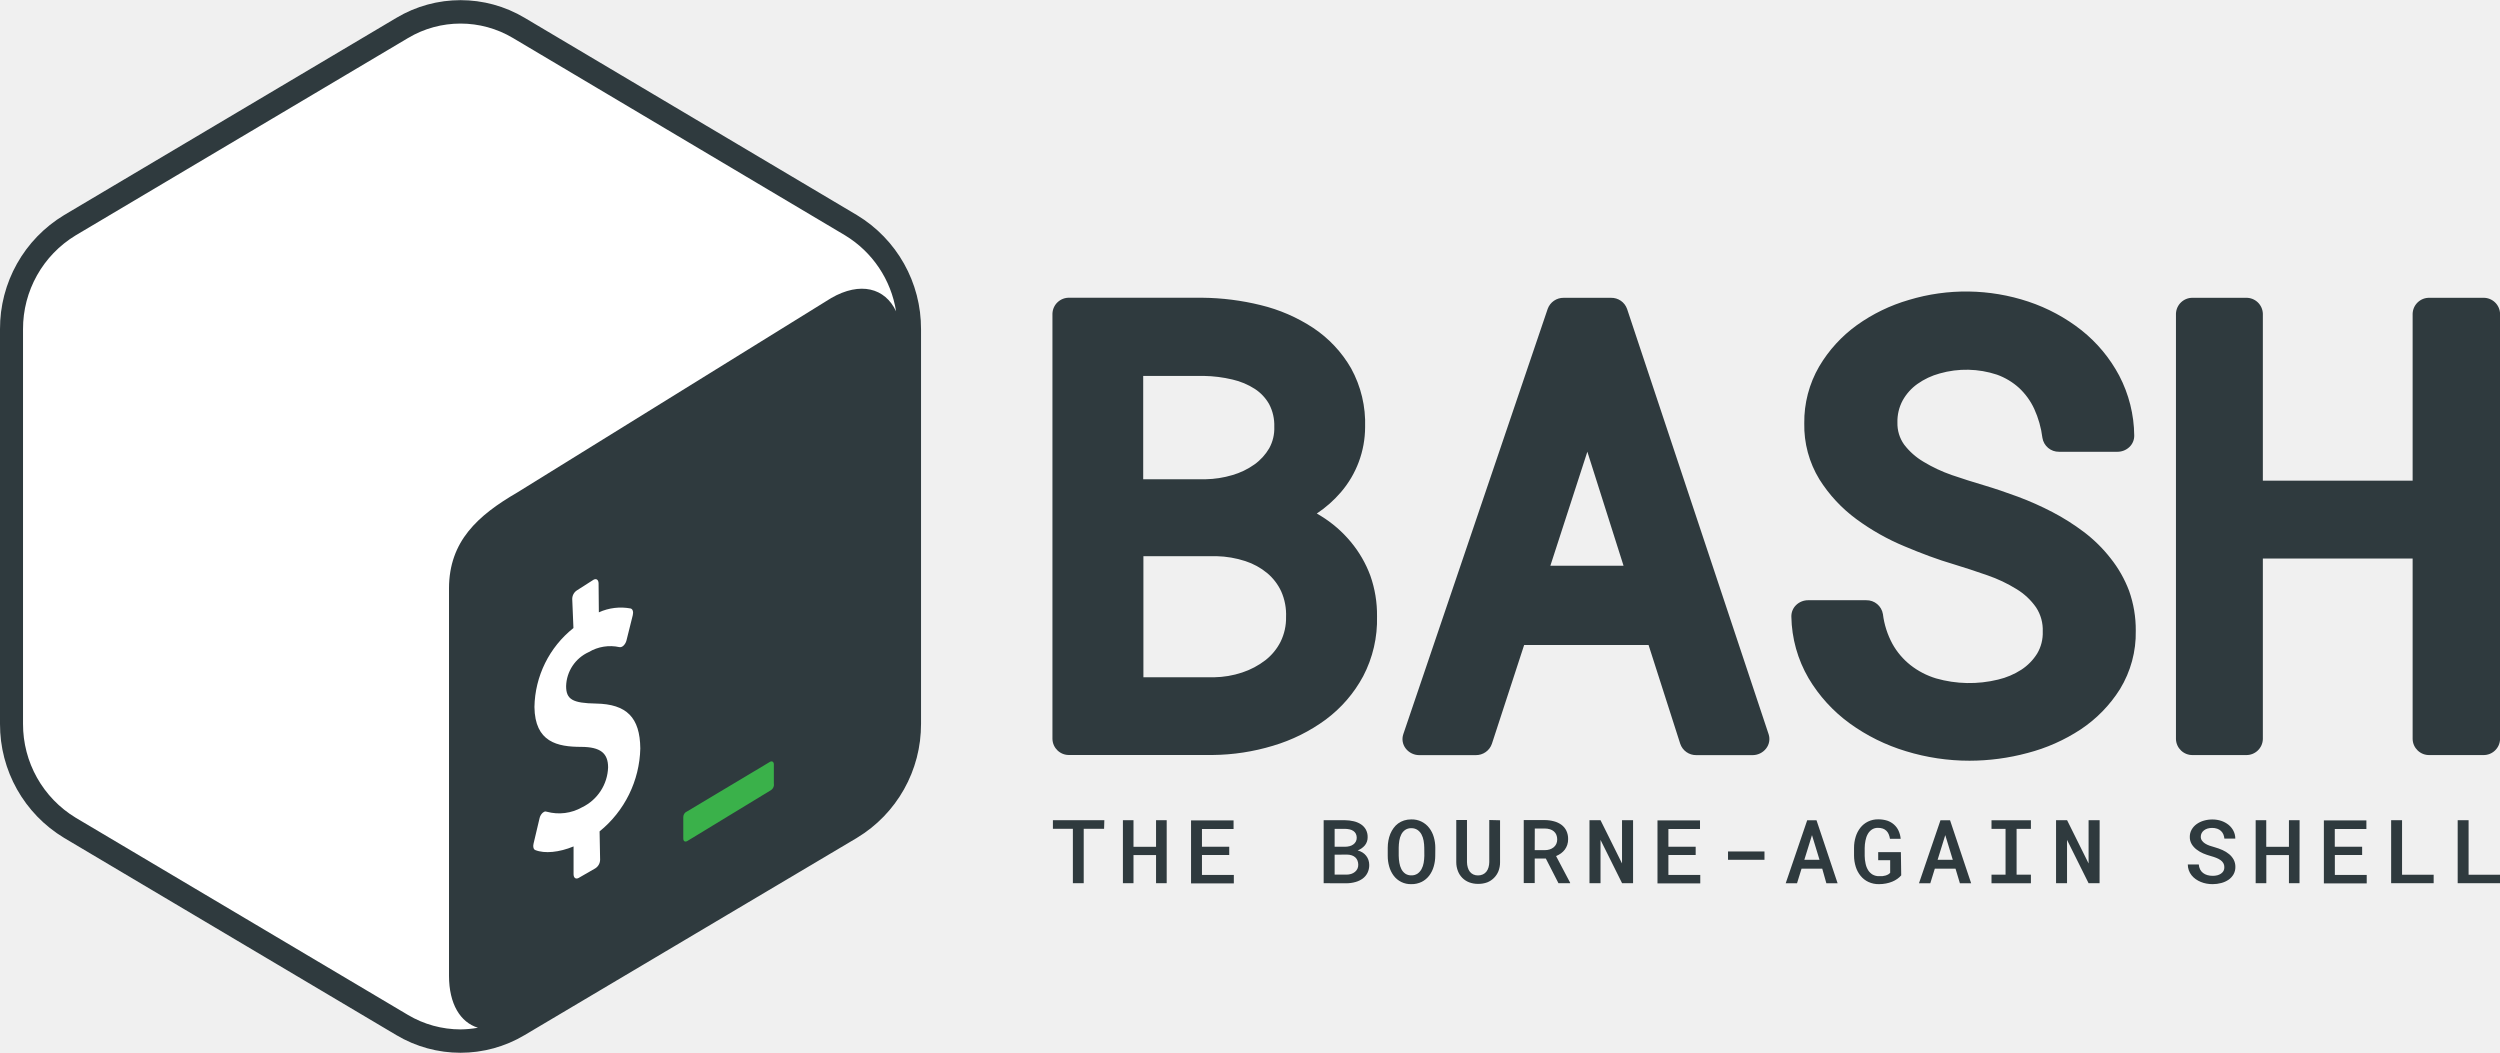
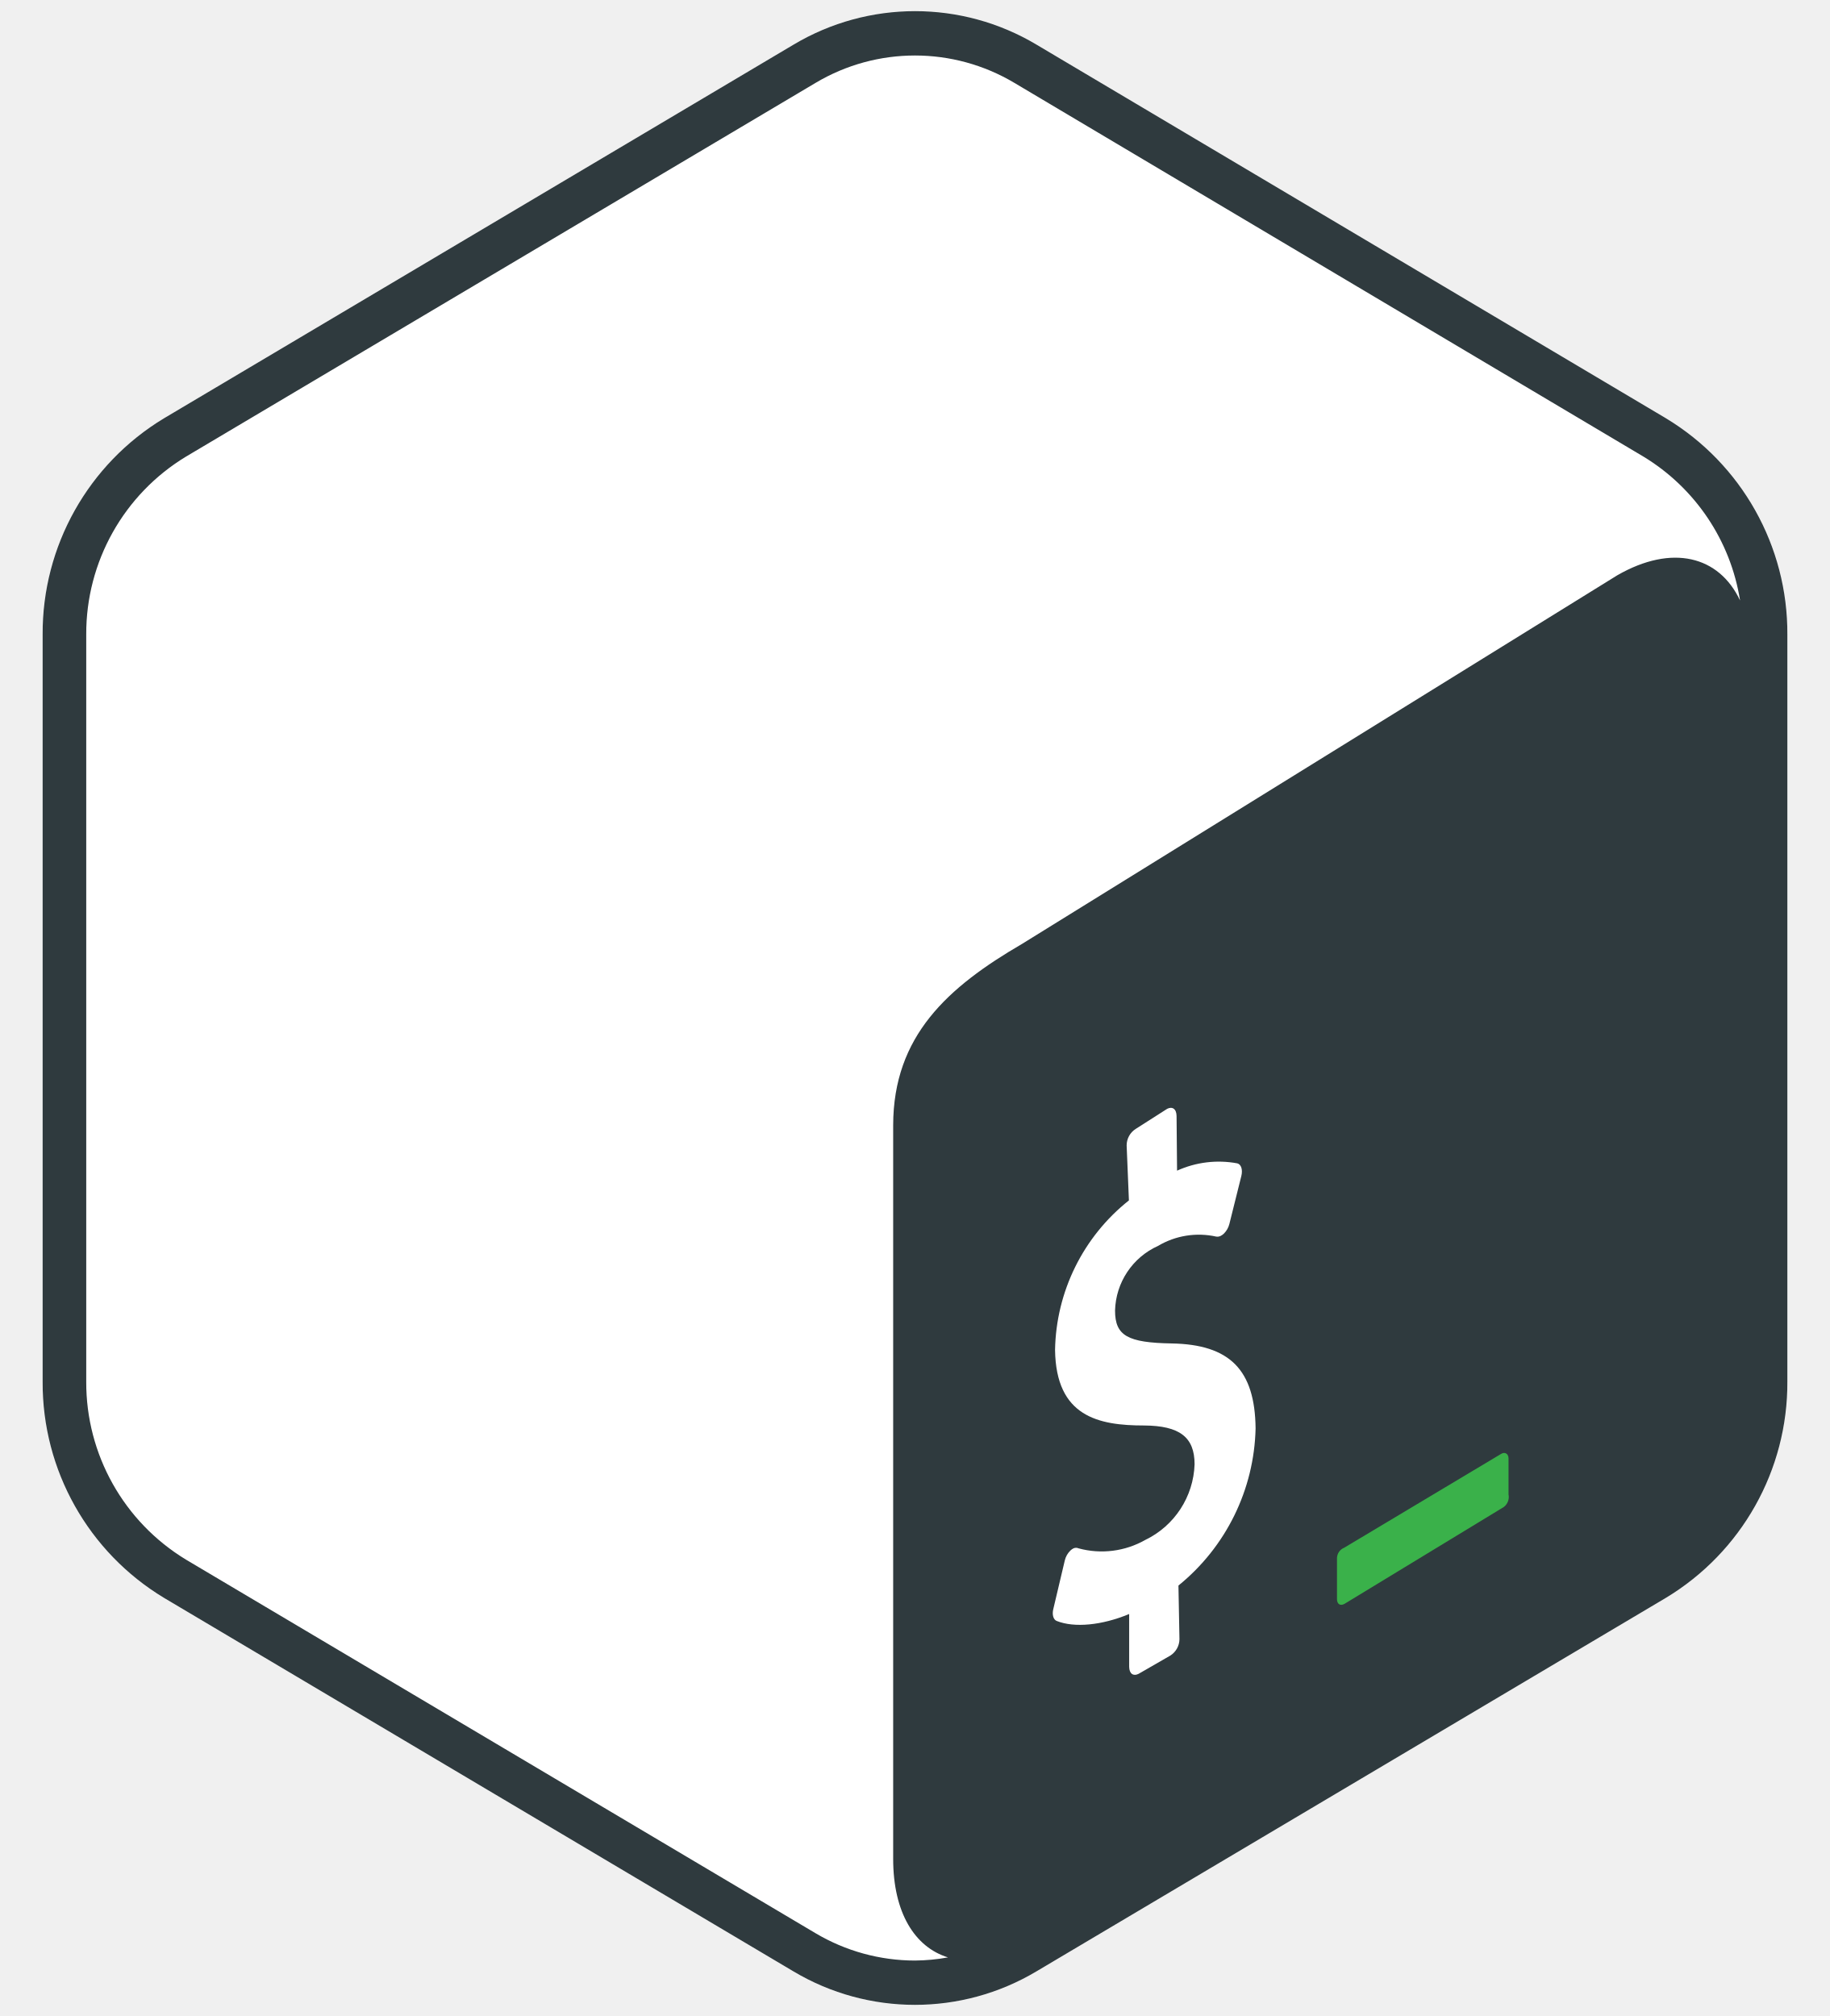
- <svg xmlns="http://www.w3.org/2000/svg" viewBox="0 0 375.72 158.2" width="2500" height="1053">
-   <defs>
-     <style>.cls-1{fill:#fff}.cls-2{fill:#2f3a3e}.cls-3{fill:#3ab14a}</style>
-   </defs>
-   <g id="Layer_2" data-name="Layer 2">
-     <g id="Layer_1-2" data-name="Layer 1">
-       <path class="cls-1" d="M128.79 32.3L78.85 2.65a18.81 18.81 0 0 0-19.27 0L9.63 32.3A19.92 19.92 0 0 0 0 49.46v59.29a19.92 19.92 0 0 0 9.63 17.15l49.94 29.64a18.82 18.82 0 0 0 19.27 0l49.94-29.64a19.92 19.92 0 0 0 9.64-17.16V49.46a19.92 19.92 0 0 0-9.63-17.16z" />
-       <path class="cls-2" d="M128.79 32.3L78.85 2.65a18.81 18.81 0 0 0-19.27 0L9.63 32.3A19.92 19.92 0 0 0 0 49.46v59.29a19.92 19.92 0 0 0 9.63 17.15l49.94 29.64a18.82 18.82 0 0 0 19.27 0l49.94-29.64a19.92 19.92 0 0 0 9.64-17.16V49.46a19.92 19.92 0 0 0-9.63-17.16zM61.32 152.51l-49.94-29.64a16.44 16.44 0 0 1-7.92-14.12V49.46a16.43 16.43 0 0 1 7.92-14.12L61.32 5.69a15.4 15.4 0 0 1 15.78 0L127 35.34a16.33 16.33 0 0 1 7.67 11.42c-1.66-3.53-5.39-4.5-9.74-2L77.72 74c-5.89 3.43-10.23 7.3-10.24 14.4v58.22c0 4.25 1.71 7 4.35 7.81a15.3 15.3 0 0 1-2.62.25 15.47 15.47 0 0 1-7.89-2.17z" />
-       <path class="cls-3" d="M115.7 114.48l-12.44 7.44a.91.91 0 0 0-.57.81V126c0 .4.27.56.6.37l12.63-7.68a1 1 0 0 0 .38-1v-2.87c-.01-.37-.3-.53-.6-.34z" />
-       <path class="cls-1" d="M89.22 87.09c.4-.2.73 0 .74.57L90 92a8 8 0 0 1 4.78-.58c.31.08.44.5.32 1l-.95 3.81a1.64 1.64 0 0 1-.43.76 1 1 0 0 1-.25.18.57.57 0 0 1-.37.06 6.34 6.34 0 0 0-4.61.74 5.79 5.79 0 0 0-3.41 5.13c0 2 1 2.55 4.49 2.61 4.61.08 6.61 2.09 6.66 6.74a16.53 16.53 0 0 1-6.12 12.47l.08 4.26a1.56 1.56 0 0 1-.73 1.3l-2.52 1.45c-.4.2-.73 0-.74-.56v-4.19c-2.16.9-4.35 1.11-5.75.55-.26-.1-.38-.49-.27-.94l.91-3.85a1.61 1.61 0 0 1 .45-.8 1 1 0 0 1 .24-.17.5.5 0 0 1 .41 0 7 7 0 0 0 5.29-.67 6.92 6.92 0 0 0 3.91-6c0-2.16-1.19-3.06-4-3.08-3.63 0-7-.7-7.07-6a15.5 15.5 0 0 1 5.86-11.86L86 90a1.55 1.55 0 0 1 .73-1.32z" />
-       <path class="cls-2" d="M203 81.4a18.21 18.21 0 0 0-4.46-3.87l-.64-.38a17.73 17.73 0 0 0 3.62-3.2 15.08 15.08 0 0 0 3.64-9.77 17.16 17.16 0 0 0-2.11-8.86 18.17 18.17 0 0 0-5.71-6.08 25.05 25.05 0 0 0-7.87-3.41 38 38 0 0 0-8.77-1.11h-20a2.47 2.47 0 0 0-2.53 2.4v63.92a2.47 2.47 0 0 0 2.53 2.4h21.54a32.31 32.31 0 0 0 9.08-1.39 25.71 25.71 0 0 0 7.92-3.93 19.78 19.78 0 0 0 5.63-6.52 18.36 18.36 0 0 0 2.08-9 17.7 17.7 0 0 0-1-6.1 17.32 17.32 0 0 0-2.95-5.1zm-12.25-14.06a7.85 7.85 0 0 1-2.23 2.44 11 11 0 0 1-3.33 1.6 15 15 0 0 1-4 .62h-9.38V56.47h9.11a20 20 0 0 1 4.3.54 10.53 10.53 0 0 1 3.38 1.42 6.62 6.62 0 0 1 2.13 2.27 6.81 6.81 0 0 1 .78 3.41 6.2 6.2 0 0 1-.76 3.23zm-18.91 16.22h11a15.08 15.08 0 0 1 4.32.74 10 10 0 0 1 3.28 1.8 7.94 7.94 0 0 1 2.11 2.75 8.63 8.63 0 0 1 .73 3.85 8.07 8.07 0 0 1-.83 3.73 8.21 8.21 0 0 1-2.27 2.76 11.71 11.71 0 0 1-3.49 1.85 14 14 0 0 1-4.23.72h-10.62zM244.53 46.4a2.51 2.51 0 0 0-2.41-1.67H235a2.52 2.52 0 0 0-2.4 1.66l-21.7 63.92a2.3 2.3 0 0 0 .36 2.15 2.57 2.57 0 0 0 2 1h8.54a2.52 2.52 0 0 0 2.41-1.69l4.85-14.86h18.7l4.76 14.85a2.51 2.51 0 0 0 2.42 1.7h8.49a2.57 2.57 0 0 0 2-1 2.31 2.31 0 0 0 .37-2.15zM244 85h-11l5.56-17.14zM317.19 83.87a21.63 21.63 0 0 0-4-3.94 33.83 33.83 0 0 0-4.74-3 46.11 46.11 0 0 0-5.19-2.31c-1.72-.64-3.47-1.23-5.21-1.75-1.48-.43-3.06-.94-4.71-1.5a22.29 22.29 0 0 1-4.26-2 10.1 10.1 0 0 1-2.92-2.59 5.45 5.45 0 0 1-1-3.28 6.67 6.67 0 0 1 .79-3.35 7.54 7.54 0 0 1 2.21-2.47 10.59 10.59 0 0 1 3.35-1.58 14.62 14.62 0 0 1 8.61.18 10 10 0 0 1 3.33 2 10.12 10.12 0 0 1 2.27 3.14 14.88 14.88 0 0 1 1.23 4.35 2.49 2.49 0 0 0 2.51 2.1h8.77a2.59 2.59 0 0 0 1.8-.72 2.34 2.34 0 0 0 .72-1.73 19.83 19.83 0 0 0-2.26-9 21.76 21.76 0 0 0-5.66-6.81 26.37 26.37 0 0 0-8-4.31 29.68 29.68 0 0 0-17.95-.25 25.72 25.72 0 0 0-7.8 3.78 20.5 20.5 0 0 0-5.68 6.22 16.59 16.59 0 0 0-2.24 8.55 15.56 15.56 0 0 0 2.27 8.41A21.9 21.9 0 0 0 279 78a34.51 34.51 0 0 0 7.23 4.08c2.52 1.06 5 2 7.47 2.72q2.4.73 5 1.64a21.76 21.76 0 0 1 4.35 2.06 9.74 9.74 0 0 1 2.95 2.76 6.16 6.16 0 0 1 1 3.63 6.06 6.06 0 0 1-.84 3.31 7.89 7.89 0 0 1-2.37 2.42 11.11 11.11 0 0 1-3.51 1.49 18.16 18.16 0 0 1-9.31-.18 11.69 11.69 0 0 1-3.85-2 10.69 10.69 0 0 1-2.71-3.19 12.67 12.67 0 0 1-1.43-4.47 2.49 2.49 0 0 0-2.51-2.09h-8.73a2.59 2.59 0 0 0-1.81.73 2.34 2.34 0 0 0-.71 1.74 19 19 0 0 0 2.59 9.26 22.72 22.72 0 0 0 6.18 6.78 28.34 28.34 0 0 0 8.45 4.18 32.55 32.55 0 0 0 9.55 1.43 33.72 33.72 0 0 0 8.72-1.16 26.7 26.7 0 0 0 8-3.55 20.11 20.11 0 0 0 5.91-6.07 16.18 16.18 0 0 0 2.36-8.74 17.51 17.51 0 0 0-1-6 18.1 18.1 0 0 0-2.79-4.91zM373.2 44.73h-8.08a2.47 2.47 0 0 0-2.53 2.4v25.08h-22.51V47.13a2.47 2.47 0 0 0-2.53-2.4h-8a2.47 2.47 0 0 0-2.53 2.4v63.92a2.47 2.47 0 0 0 2.53 2.4h8a2.47 2.47 0 0 0 2.53-2.4V83.91h22.51v27.14a2.47 2.47 0 0 0 2.53 2.4h8.08a2.47 2.47 0 0 0 2.53-2.4V47.13a2.47 2.47 0 0 0-2.53-2.4zM165.93 124.53h-3.06v8.18h-1.63v-8.18h-3v-1.29h7.73zM175.34 132.71h-1.6v-4.23h-3.39v4.23h-1.59v-9.47h1.59v4h3.39v-4h1.6zM184.74 128.47h-4.1v3h4.79v1.27H179v-9.47h6.39v1.29h-4.75v2.67h4.1zM198.93 132.71v-9.47h3.18a6 6 0 0 1 1.34.16 3.35 3.35 0 0 1 1.09.46 2.24 2.24 0 0 1 .74.8 2.29 2.29 0 0 1 .26 1.15 1.87 1.87 0 0 1-.41 1.2 2.6 2.6 0 0 1-1.09.77 2.66 2.66 0 0 1 .74.32 2.07 2.07 0 0 1 .54.49 2.19 2.19 0 0 1 .34.63 2.34 2.34 0 0 1 .12.74 2.59 2.59 0 0 1-.26 1.19 2.43 2.43 0 0 1-.72.86 3.33 3.33 0 0 1-1.09.52 5.09 5.09 0 0 1-1.36.19zm1.65-5.48h1.57a2.71 2.71 0 0 0 .69-.09 1.64 1.64 0 0 0 .55-.26 1.27 1.27 0 0 0 .37-.42 1.19 1.19 0 0 0 .14-.57 1.34 1.34 0 0 0-.13-.61 1.13 1.13 0 0 0-.37-.42 1.65 1.65 0 0 0-.56-.24 3.37 3.37 0 0 0-.7-.08h-1.56zm0 1.19v3h1.79a2.38 2.38 0 0 0 .71-.11 1.74 1.74 0 0 0 .55-.3 1.35 1.35 0 0 0 .37-.46 1.37 1.37 0 0 0 .13-.61 1.66 1.66 0 0 0-.12-.64 1.29 1.29 0 0 0-.33-.48 1.53 1.53 0 0 0-.53-.3 2.31 2.31 0 0 0-.7-.11zM215.7 128.59a5.7 5.7 0 0 1-.23 1.61 4.16 4.16 0 0 1-.67 1.36 3.3 3.3 0 0 1-1.12.94 3.39 3.39 0 0 1-1.58.35 3.19 3.19 0 0 1-2.66-1.29 4.18 4.18 0 0 1-.66-1.36 5.73 5.73 0 0 1-.22-1.61v-1.21a5.92 5.92 0 0 1 .1-1.09 5 5 0 0 1 .29-1 4.25 4.25 0 0 1 .49-.87 3.08 3.08 0 0 1 .68-.69 3.18 3.18 0 0 1 .89-.45 3.52 3.52 0 0 1 1.09-.16 3.27 3.27 0 0 1 2.7 1.29 4.1 4.1 0 0 1 .68 1.36 5.73 5.73 0 0 1 .23 1.61zm-1.65-1.22a6.32 6.32 0 0 0-.1-1.06 3.1 3.1 0 0 0-.32-.94 1.93 1.93 0 0 0-.6-.67 1.61 1.61 0 0 0-.93-.26 1.57 1.57 0 0 0-.92.26 1.85 1.85 0 0 0-.58.67 3.09 3.09 0 0 0-.3.94 7.05 7.05 0 0 0-.09 1.06v1.22a6.84 6.84 0 0 0 .1 1.06 3.22 3.22 0 0 0 .3.94 1.87 1.87 0 0 0 .58.68 1.56 1.56 0 0 0 .92.26 1.6 1.6 0 0 0 .93-.26 2 2 0 0 0 .6-.68 3.08 3.08 0 0 0 .32-.94 6.6 6.6 0 0 0 .1-1.06zM225.44 123.25v6.34a3.64 3.64 0 0 1-.25 1.33 3 3 0 0 1-.67 1 2.94 2.94 0 0 1-1 .66 3.81 3.81 0 0 1-1.37.23 3.67 3.67 0 0 1-1.34-.23 2.91 2.91 0 0 1-1.7-1.69 3.66 3.66 0 0 1-.25-1.34v-6.34h1.61v6.34a2.93 2.93 0 0 0 .12.8 1.88 1.88 0 0 0 .31.63 1.42 1.42 0 0 0 .51.41 1.62 1.62 0 0 0 .71.15 1.71 1.71 0 0 0 .73-.15 1.45 1.45 0 0 0 .53-.41 1.82 1.82 0 0 0 .32-.63 3 3 0 0 0 .12-.8v-6.34zM232.32 129h-1.67v3.69H229v-9.47h3.15a5.43 5.43 0 0 1 1.41.19 3.29 3.29 0 0 1 1.12.53 2.41 2.41 0 0 1 .73.89 2.82 2.82 0 0 1 .26 1.25 2.71 2.71 0 0 1-.13.87 2.52 2.52 0 0 1-.37.71 2.67 2.67 0 0 1-.57.56 3.66 3.66 0 0 1-.74.41l2.11 4v.08h-1.75zm-1.67-1.26h1.51a2.46 2.46 0 0 0 .75-.11 1.81 1.81 0 0 0 .59-.32 1.41 1.41 0 0 0 .39-.5 1.61 1.61 0 0 0 .14-.68 1.78 1.78 0 0 0-.13-.7 1.38 1.38 0 0 0-.37-.51 1.64 1.64 0 0 0-.59-.32 2.81 2.81 0 0 0-.78-.11h-1.5zM245.43 132.71h-1.65l-3.24-6.51v6.51h-1.66v-9.47h1.66l3.23 6.5v-6.5h1.66zM254.84 128.47h-4.1v3h4.79v1.27h-6.43v-9.47h6.39v1.29h-4.75v2.67h4.1zM265.18 129.19h-5.48v-1.25h5.48zM273.86 130.52h-3.11l-.68 2.2h-1.7l3.23-9.47h1.4l3.17 9.47h-1.69zm-2.69-1.33h2.28l-1.13-3.71zM285.73 131.53a3.42 3.42 0 0 1-.59.53 3.93 3.93 0 0 1-.77.42 4.85 4.85 0 0 1-.92.27 5.47 5.47 0 0 1-1.06.1 3.62 3.62 0 0 1-1.59-.33 3.38 3.38 0 0 1-1.17-.91 4.05 4.05 0 0 1-.73-1.36 5.61 5.61 0 0 1-.26-1.68v-1.17a5.54 5.54 0 0 1 .25-1.68 4.15 4.15 0 0 1 .71-1.36 3.31 3.31 0 0 1 1.13-.91 3.37 3.37 0 0 1 1.53-.34 4.42 4.42 0 0 1 1.38.2 3 3 0 0 1 1 .58 2.76 2.76 0 0 1 .69.93 3.73 3.73 0 0 1 .32 1.22h-1.61a2.94 2.94 0 0 0-.19-.69 1.59 1.59 0 0 0-.35-.52 1.47 1.47 0 0 0-.53-.33 2.13 2.13 0 0 0-.74-.11 1.59 1.59 0 0 0-.89.24 2 2 0 0 0-.62.66 3.16 3.16 0 0 0-.36 1 5.69 5.69 0 0 0-.12 1.14v1.18a5.52 5.52 0 0 0 .13 1.13 3 3 0 0 0 .38 1 2 2 0 0 0 .66.66 1.88 1.88 0 0 0 1 .25h.48a3 3 0 0 0 .47-.09 2.13 2.13 0 0 0 .41-.17 1 1 0 0 0 .3-.25v-1.89h-1.8v-1.21h3.41zM293.89 130.52h-3.11l-.68 2.2h-1.7l3.23-9.47h1.44l3.17 9.47h-1.69zm-2.69-1.33h2.28l-1.13-3.71zM299.3 123.25h5.92v1.29h-2.15v6.89h2.15v1.29h-5.92v-1.29h2.11v-6.89h-2.11zM315.54 132.71h-1.65l-3.24-6.51v6.51H309v-9.47h1.66l3.23 6.5v-6.5h1.66zM334.29 130.28a1.17 1.17 0 0 0-.15-.59 1.46 1.46 0 0 0-.42-.45 2.89 2.89 0 0 0-.64-.34q-.37-.15-.81-.27a9.52 9.52 0 0 1-1.16-.4 4.54 4.54 0 0 1-1-.59 2.91 2.91 0 0 1-.73-.81 2.06 2.06 0 0 1-.28-1.08 2.17 2.17 0 0 1 .28-1.1 2.61 2.61 0 0 1 .74-.82 3.52 3.52 0 0 1 1.08-.52 4.55 4.55 0 0 1 1.29-.18 4.21 4.21 0 0 1 1.34.21 3.51 3.51 0 0 1 1.09.59 2.84 2.84 0 0 1 .74.91 2.59 2.59 0 0 1 .28 1.17h-1.64a2.17 2.17 0 0 0-.16-.65 1.49 1.49 0 0 0-.36-.51 1.57 1.57 0 0 0-.56-.33 2.26 2.26 0 0 0-.76-.12 2.47 2.47 0 0 0-.68.09 1.62 1.62 0 0 0-.54.27 1.27 1.27 0 0 0-.36.42 1.19 1.19 0 0 0-.13.56 1 1 0 0 0 .18.57 1.65 1.65 0 0 0 .46.43 3.22 3.22 0 0 0 .66.32q.37.13.78.24a8.54 8.54 0 0 1 1.19.43 4.31 4.31 0 0 1 1 .62 2.81 2.81 0 0 1 .68.83 2.27 2.27 0 0 1 .25 1.09 2.17 2.17 0 0 1-.28 1.11 2.5 2.5 0 0 1-.75.81 3.52 3.52 0 0 1-1.09.49 5 5 0 0 1-1.3.17 4.9 4.9 0 0 1-.91-.08 4.28 4.28 0 0 1-.86-.25 3.82 3.82 0 0 1-.77-.42 3.05 3.05 0 0 1-.62-.58 2.6 2.6 0 0 1-.57-1.63h1.65a2 2 0 0 0 .2.75 1.55 1.55 0 0 0 .44.53 1.91 1.91 0 0 0 .64.32 2.88 2.88 0 0 0 .81.11 2.76 2.76 0 0 0 .69-.08 1.76 1.76 0 0 0 .56-.25 1.24 1.24 0 0 0 .38-.41 1.11 1.11 0 0 0 .12-.58zM345.59 132.71H344v-4.23h-3.4v4.23H339v-9.47h1.59v4H344v-4h1.6zM355 128.47h-4.1v3h4.79v1.27h-6.44v-9.47h6.39v1.29h-4.75v2.67H355zM361 131.44h4.75v1.27h-6.39v-9.47H361zM371 131.44h4.75v1.27h-6.39v-9.47H371z" />
-     </g>
+ <svg xmlns="http://www.w3.org/2000/svg" height="2500" viewBox="-0.153 -16.048 587.519 678.613" width="2269">
+   <g stroke-width="2.41">
+     <path d="M546.353 124.75L334.494-1.03a79.795 79.795 0 0 0-81.747 0L40.853 124.75A84.504 84.504 0 0 0 .001 197.545v251.523a84.504 84.504 0 0 0 40.852 72.752l211.859 125.737a79.837 79.837 0 0 0 81.747 0L546.318 521.82a84.504 84.504 0 0 0 40.894-72.795v-251.47a84.504 84.504 0 0 0-40.852-72.794z" fill="#fff" />
+     <path d="M546.353 124.75L334.494-1.03a79.795 79.795 0 0 0-81.747 0L40.853 124.75A84.504 84.504 0 0 0 .001 197.545v251.523a84.504 84.504 0 0 0 40.852 72.752l211.859 125.737a79.837 79.837 0 0 0 81.747 0L546.318 521.82a84.504 84.504 0 0 0 40.894-72.795v-251.47a84.504 84.504 0 0 0-40.852-72.794zM260.13 634.697L48.272 508.96a69.74 69.74 0 0 1-33.597-59.9V197.539a69.698 69.698 0 0 1 33.597-59.9l211.859-125.78a65.329 65.329 0 0 1 66.94 0l211.683 125.78a69.274 69.274 0 0 1 32.538 48.446c-7.042-14.975-22.865-19.089-41.319-8.484L329.7 301.64c-24.987 14.55-43.398 30.967-43.44 61.088v246.98c0 18.03 7.253 29.695 18.453 33.131a64.904 64.904 0 0 1-11.115 1.06 65.626 65.626 0 0 1-33.47-9.205z" fill="#2f3a3e" />
+     <path d="M490.823 473.378l-52.773 31.563a3.86 3.86 0 0 0-2.418 3.436v13.872c0 1.697 1.146 2.375 2.546 1.57l53.579-32.58a4.242 4.242 0 0 0 1.612-4.243v-12.175c-.043-1.57-1.273-2.248-2.546-1.442z" fill="#3ab14a" />
+     <path d="M378.498 357.185c1.697-.848 3.097 0 3.14 2.419l.169 18.41a33.937 33.937 0 0 1 20.277-2.46c1.315.34 1.867 2.121 1.358 4.242l-4.03 16.163a6.957 6.957 0 0 1-1.824 3.224 4.242 4.242 0 0 1-1.06.764 2.418 2.418 0 0 1-1.57.254 26.895 26.895 0 0 0-19.556 3.14 24.562 24.562 0 0 0-14.466 21.76c0 8.485 4.242 10.818 19.047 11.073 19.556.34 28.041 8.866 28.253 28.592a70.122 70.122 0 0 1-25.963 52.9l.34 18.071a6.618 6.618 0 0 1-3.097 5.515l-10.69 6.151c-1.697.849-3.097 0-3.14-2.376v-17.774c-9.162 3.818-18.453 4.71-24.391 2.334-1.103-.425-1.612-2.079-1.145-3.988l3.86-16.332a6.83 6.83 0 0 1 1.909-3.394 4.242 4.242 0 0 1 1.018-.721 2.121 2.121 0 0 1 1.74 0 29.694 29.694 0 0 0 22.44-2.842 29.356 29.356 0 0 0 16.587-25.454c0-9.163-5.048-12.98-16.968-13.066-15.4 0-29.695-2.969-29.992-25.453a65.753 65.753 0 0 1 24.858-50.311l-.763-18.496a6.575 6.575 0 0 1 3.096-5.6z" fill="#fff" />
  </g>
</svg>
